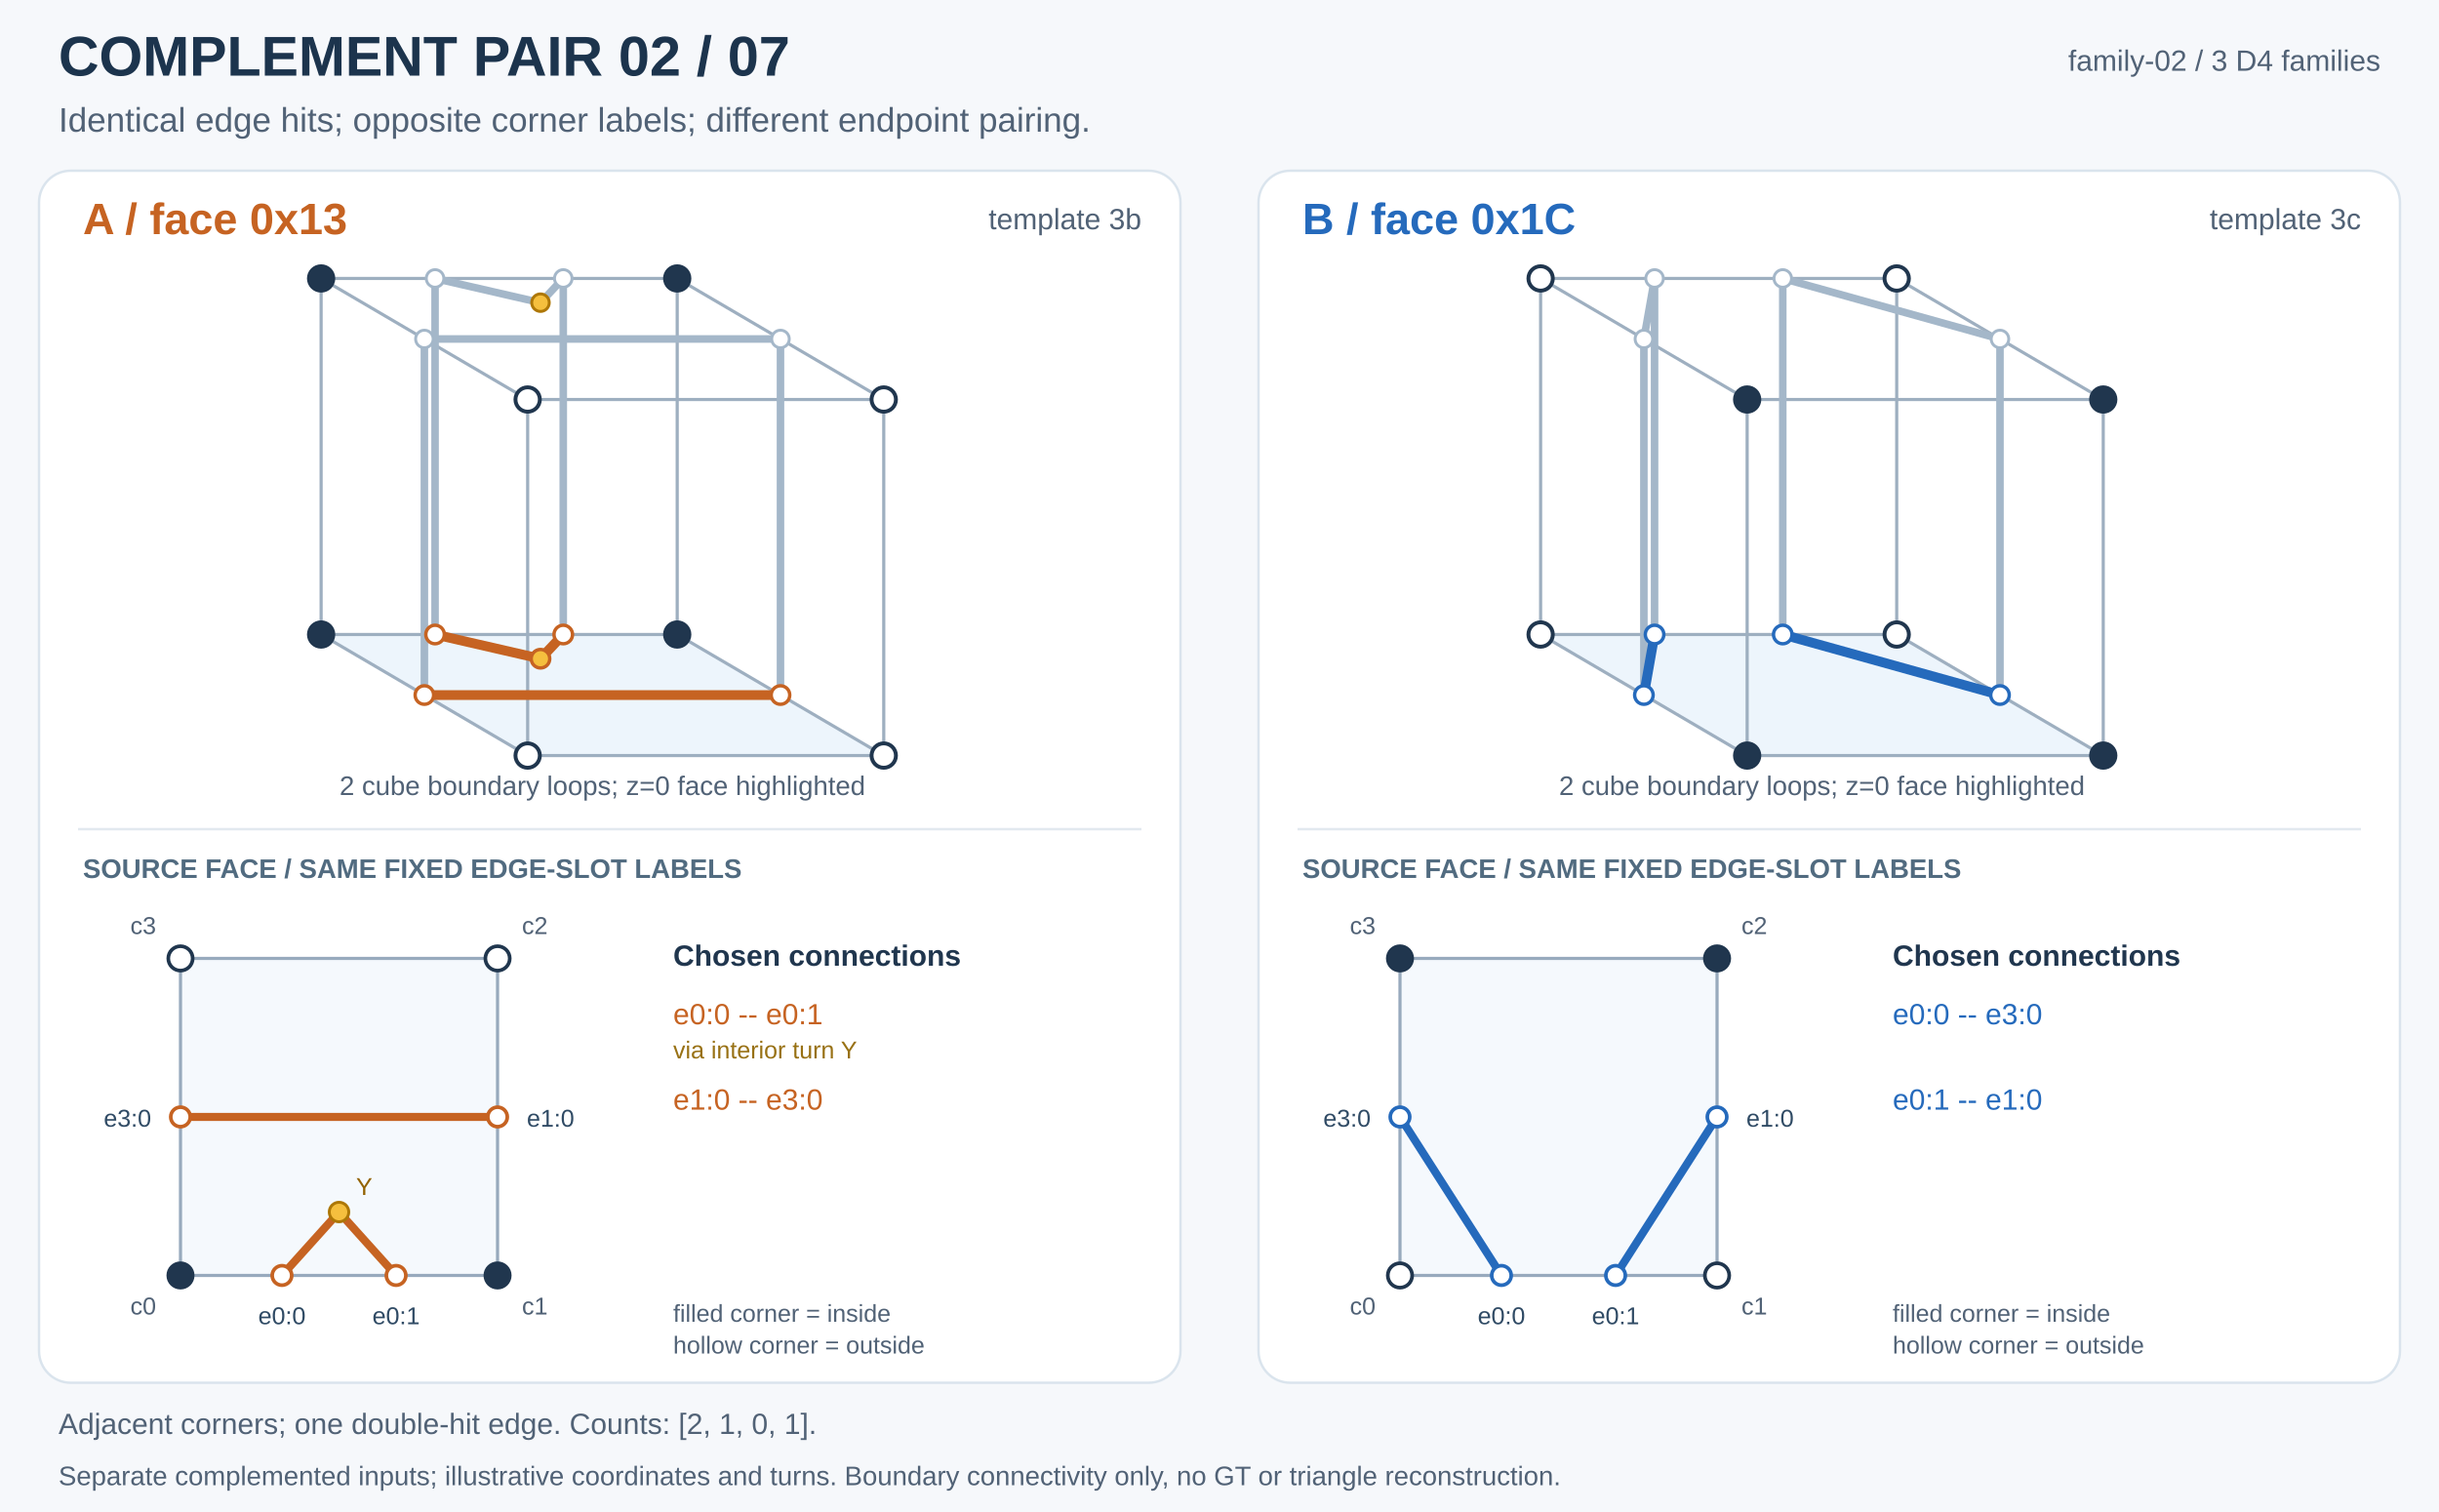
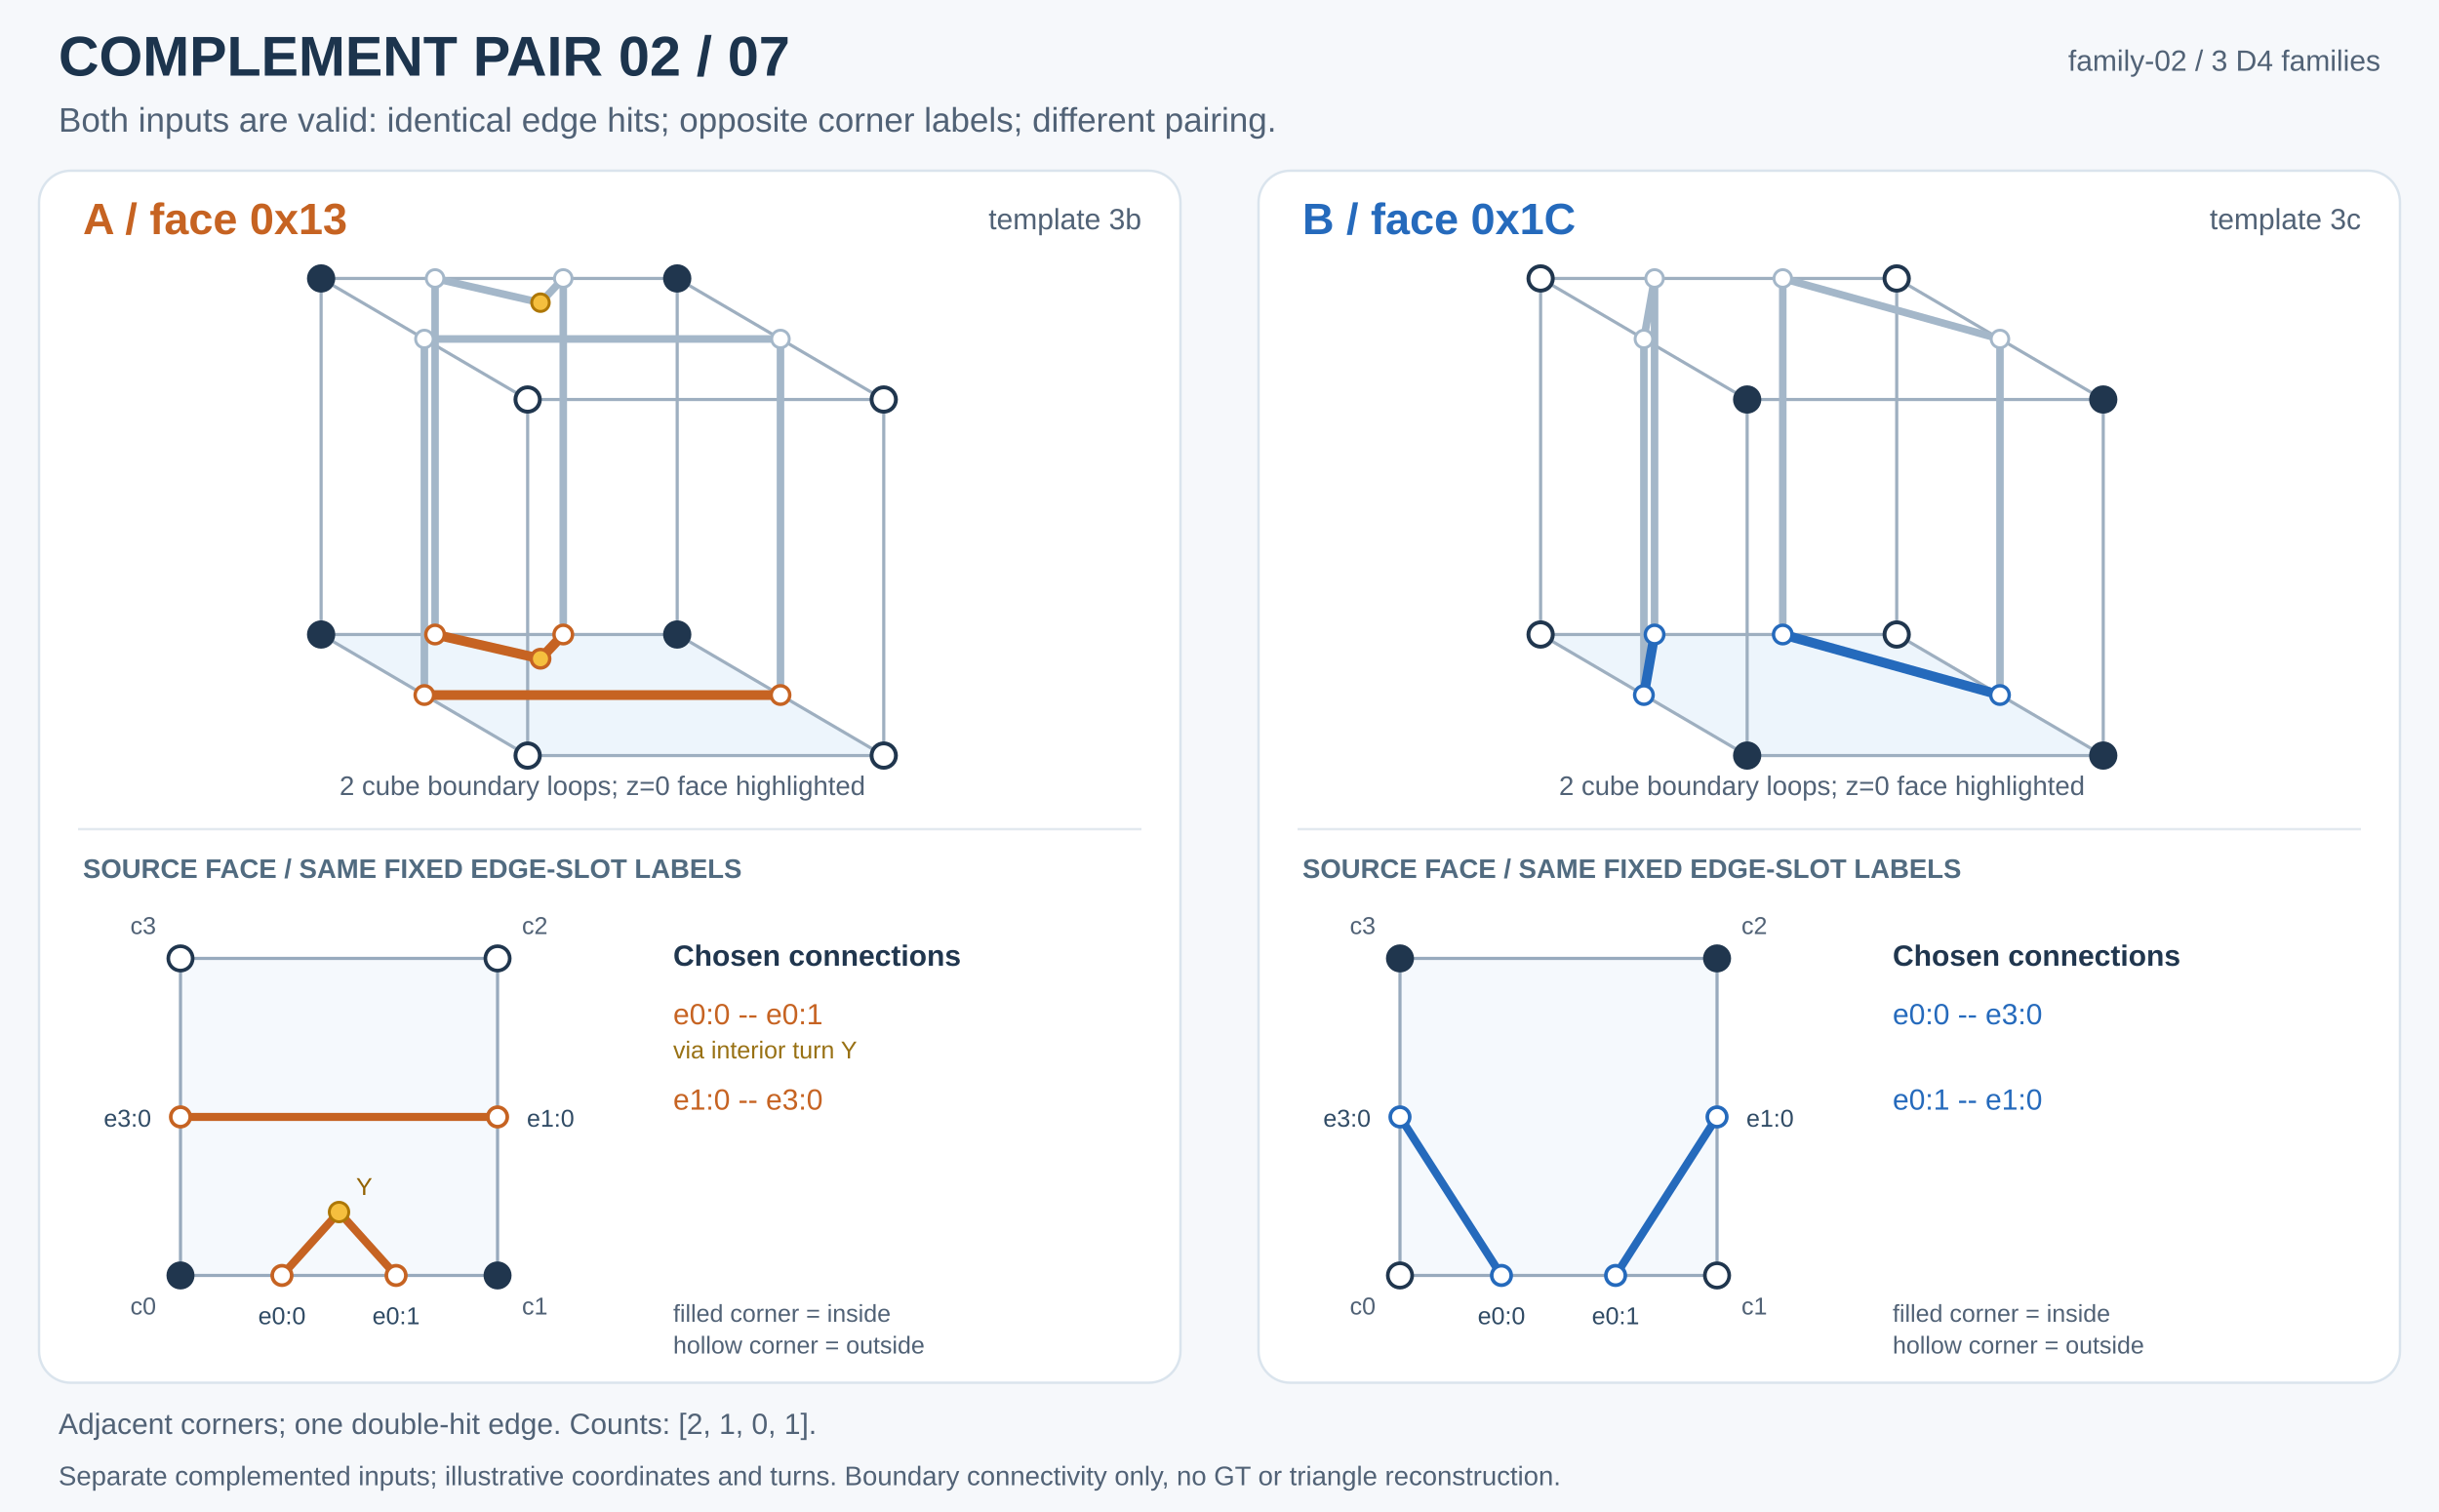
<svg xmlns="http://www.w3.org/2000/svg" width="1000" height="620" viewBox="0 0 1000 620" role="img">
  <rect width="100%" height="100%" fill="#f6f8fb" />
  <g font-family="Segoe UI, Arial, sans-serif">
    <text x="24" y="31" font-size="23" fill="#1c344d" font-weight="700">COMPLEMENT PAIR 02 / 07</text>
    <text x="976" y="29" font-size="12" fill="#516276" text-anchor="end">family-02 / 3 D4 families</text>
-     <text x="24" y="54" font-size="14" fill="#516276">Identical edge hits; opposite corner labels; different endpoint pairing.</text>
+     <text x="24" y="54" font-size="14" fill="#516276">Both inputs are valid: identical edge hits; opposite corner labels; different pairing.</text>
    <rect x="16" y="70" width="468" height="497" rx="13" fill="white" stroke="#dae4ed" />
    <text x="34" y="96" font-size="18" fill="#c66322" font-weight="700">A  /  face 0x13</text>
    <text x="468" y="94" font-size="12" fill="#516276" text-anchor="end">template 3b</text>
    <polygon points="131.66,260.18 277.66,260.18 362.34,309.82 216.34,309.82" fill="#e4f0fa" fill-opacity=".65" stroke="none" />
    <polyline points="131.66,260.18 277.66,260.18" fill="none" stroke="#9eafc0" stroke-width="1.3" />
    <polyline points="216.34,309.82 362.34,309.82" fill="none" stroke="#9eafc0" stroke-width="1.3" />
    <polyline points="131.66,114.18 277.66,114.18" fill="none" stroke="#9eafc0" stroke-width="1.3" />
    <polyline points="216.34,163.82 362.34,163.82" fill="none" stroke="#9eafc0" stroke-width="1.3" />
    <polyline points="131.66,260.18 216.34,309.82" fill="none" stroke="#9eafc0" stroke-width="1.3" />
    <polyline points="277.66,260.18 362.34,309.82" fill="none" stroke="#9eafc0" stroke-width="1.3" />
    <polyline points="131.66,114.18 216.34,163.82" fill="none" stroke="#9eafc0" stroke-width="1.3" />
    <polyline points="277.66,114.18 362.34,163.82" fill="none" stroke="#9eafc0" stroke-width="1.3" />
    <polyline points="131.66,260.18 131.66,114.18" fill="none" stroke="#9eafc0" stroke-width="1.3" />
    <polyline points="277.66,260.18 277.66,114.18" fill="none" stroke="#9eafc0" stroke-width="1.3" />
    <polyline points="216.34,309.82 216.34,163.82" fill="none" stroke="#9eafc0" stroke-width="1.3" />
    <polyline points="362.34,309.82 362.34,163.82" fill="none" stroke="#9eafc0" stroke-width="1.3" />
    <polyline points="178.38,260.18 178.38,114.18 221.60,124.11 230.94,114.18 230.94,260.18 221.60,270.11 178.38,260.18" fill="none" stroke="#a4b7c9" stroke-width="3.1" stroke-linejoin="round" />
    <polyline points="174.00,285.00 320.00,285.00 320.00,139.00 174.00,139.00 174.00,285.00" fill="none" stroke="#a4b7c9" stroke-width="3.1" stroke-linejoin="round" />
    <circle cx="178.38" cy="260.18" r="3.6" fill="#fff" stroke="#a4b7c9" stroke-width="1.2" />
    <circle cx="230.94" cy="260.18" r="3.6" fill="#fff" stroke="#a4b7c9" stroke-width="1.2" />
    <circle cx="178.38" cy="114.18" r="3.6" fill="#fff" stroke="#a4b7c9" stroke-width="1.2" />
    <circle cx="230.94" cy="114.18" r="3.6" fill="#fff" stroke="#a4b7c9" stroke-width="1.2" />
    <circle cx="174.00" cy="285.00" r="3.6" fill="#fff" stroke="#a4b7c9" stroke-width="1.2" />
    <circle cx="320.00" cy="285.00" r="3.6" fill="#fff" stroke="#a4b7c9" stroke-width="1.2" />
    <circle cx="174.00" cy="139.00" r="3.6" fill="#fff" stroke="#a4b7c9" stroke-width="1.2" />
    <circle cx="320.00" cy="139.00" r="3.6" fill="#fff" stroke="#a4b7c9" stroke-width="1.2" />
    <circle cx="221.60" cy="270.11" r="3.6" fill="#f5bf3e" stroke="#ae7705" stroke-width="1.2" />
    <circle cx="221.60" cy="124.11" r="3.6" fill="#f5bf3e" stroke="#ae7705" stroke-width="1.2" />
    <circle cx="131.66" cy="260.18" r="5" fill="#20364e" stroke="#20364e" stroke-width="1.6" />
    <circle cx="277.66" cy="260.18" r="5" fill="#20364e" stroke="#20364e" stroke-width="1.6" />
    <circle cx="216.34" cy="309.82" r="5" fill="white" stroke="#20364e" stroke-width="1.6" />
    <circle cx="362.34" cy="309.82" r="5" fill="white" stroke="#20364e" stroke-width="1.6" />
    <circle cx="131.66" cy="114.18" r="5" fill="#20364e" stroke="#20364e" stroke-width="1.6" />
    <circle cx="277.66" cy="114.18" r="5" fill="#20364e" stroke="#20364e" stroke-width="1.6" />
    <circle cx="216.34" cy="163.82" r="5" fill="white" stroke="#20364e" stroke-width="1.6" />
    <circle cx="362.34" cy="163.82" r="5" fill="white" stroke="#20364e" stroke-width="1.6" />
    <polyline points="178.38,260.18 221.60,270.11 230.94,260.18" fill="none" stroke="#c66322" stroke-width="4" stroke-linejoin="round" />
    <circle cx="178.38" cy="260.18" r="3.8" fill="white" stroke="#c66322" stroke-width="1.4" />
    <circle cx="221.60" cy="270.11" r="3.8" fill="#f5bf3e" stroke="#c66322" stroke-width="1.4" />
    <circle cx="230.94" cy="260.18" r="3.8" fill="white" stroke="#c66322" stroke-width="1.4" />
    <polyline points="320.00,285.00 174.00,285.00" fill="none" stroke="#c66322" stroke-width="4" stroke-linejoin="round" />
    <circle cx="320.00" cy="285.00" r="3.8" fill="white" stroke="#c66322" stroke-width="1.4" />
    <circle cx="174.00" cy="285.00" r="3.8" fill="white" stroke="#c66322" stroke-width="1.4" />
    <text x="247" y="326" font-size="11" fill="#516276" text-anchor="middle">2 cube boundary loops; z=0 face highlighted</text>
    <line x1="32" y1="340" x2="468" y2="340" stroke="#e2e9ef" />
    <text x="34" y="360" font-size="11" fill="#516b80" font-weight="700">SOURCE FACE  /  SAME FIXED EDGE-SLOT LABELS</text>
    <rect x="74" y="393" width="130" height="130" fill="#f5f9fd" stroke="#98aabd" stroke-width="1.3" />
    <polyline points="115.60,523.00 139.00,497.00 162.40,523.00" fill="none" stroke="#c66322" stroke-width="3.3" stroke-linejoin="round" />
    <circle cx="139.00" cy="497.00" r="4" fill="#f5bf3e" stroke="#ad7705" stroke-width="1.2" />
    <text x="146.0" y="490.0" font-size="10" fill="#936303">Y</text>
    <polyline points="204.00,458.00 74.00,458.00" fill="none" stroke="#c66322" stroke-width="3.3" stroke-linejoin="round" />
    <circle cx="115.60" cy="523.00" r="4" fill="white" stroke="#c66322" stroke-width="1.5" />
    <text x="115.6" y="543.0" font-size="10" fill="#304b65" text-anchor="middle">e0:0</text>
    <circle cx="162.40" cy="523.00" r="4" fill="white" stroke="#c66322" stroke-width="1.5" />
    <text x="162.4" y="543.0" font-size="10" fill="#304b65" text-anchor="middle">e0:1</text>
    <circle cx="204.00" cy="458.00" r="4" fill="white" stroke="#c66322" stroke-width="1.5" />
    <text x="216.0" y="462.0" font-size="10" fill="#304b65" text-anchor="start">e1:0</text>
    <circle cx="74.00" cy="458.00" r="4" fill="white" stroke="#c66322" stroke-width="1.5" />
    <text x="62.0" y="462.0" font-size="10" fill="#304b65" text-anchor="end">e3:0</text>
    <circle cx="74.00" cy="523.00" r="5" fill="#20364e" stroke="#20364e" stroke-width="1.5" />
    <text x="64" y="539" font-size="10" fill="#516276" text-anchor="end">c0</text>
    <circle cx="204.00" cy="523.00" r="5" fill="#20364e" stroke="#20364e" stroke-width="1.5" />
    <text x="214" y="539" font-size="10" fill="#516276" text-anchor="start">c1</text>
    <circle cx="204.00" cy="393.00" r="5" fill="white" stroke="#20364e" stroke-width="1.5" />
    <text x="214" y="383" font-size="10" fill="#516276" text-anchor="start">c2</text>
    <circle cx="74.00" cy="393.00" r="5" fill="white" stroke="#20364e" stroke-width="1.5" />
    <text x="64" y="383" font-size="10" fill="#516276" text-anchor="end">c3</text>
    <text x="276" y="396" font-size="12" fill="#20364e" font-weight="700">Chosen connections</text>
    <text x="276" y="420" font-size="12" fill="#c66322">e0:0 -- e0:1</text>
    <text x="276" y="434" font-size="10" fill="#987114">via interior turn Y</text>
    <text x="276" y="455" font-size="12" fill="#c66322">e1:0 -- e3:0</text>
    <text x="276" y="542" font-size="10" fill="#516276">filled corner = inside</text>
    <text x="276" y="555" font-size="10" fill="#516276">hollow corner = outside</text>
    <rect x="516" y="70" width="468" height="497" rx="13" fill="white" stroke="#dae4ed" />
    <text x="534" y="96" font-size="18" fill="#256abc" font-weight="700">B  /  face 0x1C</text>
    <text x="968" y="94" font-size="12" fill="#516276" text-anchor="end">template 3c</text>
    <polygon points="631.66,260.18 777.66,260.18 862.34,309.82 716.34,309.82" fill="#e4f0fa" fill-opacity=".65" stroke="none" />
    <polyline points="631.66,260.18 777.66,260.18" fill="none" stroke="#9eafc0" stroke-width="1.3" />
    <polyline points="716.34,309.82 862.34,309.82" fill="none" stroke="#9eafc0" stroke-width="1.3" />
    <polyline points="631.66,114.18 777.66,114.18" fill="none" stroke="#9eafc0" stroke-width="1.3" />
    <polyline points="716.34,163.82 862.34,163.82" fill="none" stroke="#9eafc0" stroke-width="1.3" />
    <polyline points="631.66,260.18 716.34,309.82" fill="none" stroke="#9eafc0" stroke-width="1.3" />
    <polyline points="777.66,260.18 862.34,309.82" fill="none" stroke="#9eafc0" stroke-width="1.3" />
    <polyline points="631.66,114.18 716.34,163.82" fill="none" stroke="#9eafc0" stroke-width="1.3" />
    <polyline points="777.66,114.18 862.34,163.82" fill="none" stroke="#9eafc0" stroke-width="1.3" />
    <polyline points="631.66,260.18 631.66,114.18" fill="none" stroke="#9eafc0" stroke-width="1.3" />
    <polyline points="777.66,260.18 777.66,114.18" fill="none" stroke="#9eafc0" stroke-width="1.3" />
    <polyline points="716.34,309.82 716.34,163.82" fill="none" stroke="#9eafc0" stroke-width="1.3" />
    <polyline points="862.34,309.82 862.34,163.82" fill="none" stroke="#9eafc0" stroke-width="1.3" />
    <polyline points="678.38,260.18 678.38,114.18 674.00,139.00 674.00,285.00 678.38,260.18" fill="none" stroke="#a4b7c9" stroke-width="3.1" stroke-linejoin="round" />
    <polyline points="730.94,260.18 730.94,114.18 820.00,139.00 820.00,285.00 730.94,260.18" fill="none" stroke="#a4b7c9" stroke-width="3.1" stroke-linejoin="round" />
    <circle cx="678.38" cy="260.18" r="3.6" fill="#fff" stroke="#a4b7c9" stroke-width="1.2" />
    <circle cx="730.94" cy="260.18" r="3.6" fill="#fff" stroke="#a4b7c9" stroke-width="1.2" />
    <circle cx="678.38" cy="114.18" r="3.6" fill="#fff" stroke="#a4b7c9" stroke-width="1.2" />
    <circle cx="730.94" cy="114.18" r="3.6" fill="#fff" stroke="#a4b7c9" stroke-width="1.2" />
    <circle cx="674.00" cy="285.00" r="3.6" fill="#fff" stroke="#a4b7c9" stroke-width="1.2" />
    <circle cx="820.00" cy="285.00" r="3.6" fill="#fff" stroke="#a4b7c9" stroke-width="1.2" />
    <circle cx="674.00" cy="139.00" r="3.6" fill="#fff" stroke="#a4b7c9" stroke-width="1.2" />
    <circle cx="820.00" cy="139.00" r="3.6" fill="#fff" stroke="#a4b7c9" stroke-width="1.2" />
    <circle cx="631.66" cy="260.18" r="5" fill="white" stroke="#20364e" stroke-width="1.6" />
    <circle cx="777.66" cy="260.18" r="5" fill="white" stroke="#20364e" stroke-width="1.6" />
    <circle cx="716.34" cy="309.82" r="5" fill="#20364e" stroke="#20364e" stroke-width="1.6" />
    <circle cx="862.34" cy="309.82" r="5" fill="#20364e" stroke="#20364e" stroke-width="1.6" />
    <circle cx="631.66" cy="114.18" r="5" fill="white" stroke="#20364e" stroke-width="1.6" />
    <circle cx="777.66" cy="114.18" r="5" fill="white" stroke="#20364e" stroke-width="1.6" />
    <circle cx="716.34" cy="163.82" r="5" fill="#20364e" stroke="#20364e" stroke-width="1.6" />
    <circle cx="862.34" cy="163.82" r="5" fill="#20364e" stroke="#20364e" stroke-width="1.6" />
    <polyline points="730.94,260.18 820.00,285.00" fill="none" stroke="#256abc" stroke-width="4" stroke-linejoin="round" />
    <circle cx="730.94" cy="260.18" r="3.8" fill="white" stroke="#256abc" stroke-width="1.4" />
    <circle cx="820.00" cy="285.00" r="3.8" fill="white" stroke="#256abc" stroke-width="1.4" />
    <polyline points="674.00,285.00 678.38,260.18" fill="none" stroke="#256abc" stroke-width="4" stroke-linejoin="round" />
    <circle cx="674.00" cy="285.00" r="3.8" fill="white" stroke="#256abc" stroke-width="1.4" />
    <circle cx="678.38" cy="260.18" r="3.8" fill="white" stroke="#256abc" stroke-width="1.4" />
    <text x="747" y="326" font-size="11" fill="#516276" text-anchor="middle">2 cube boundary loops; z=0 face highlighted</text>
    <line x1="532" y1="340" x2="968" y2="340" stroke="#e2e9ef" />
    <text x="534" y="360" font-size="11" fill="#516b80" font-weight="700">SOURCE FACE  /  SAME FIXED EDGE-SLOT LABELS</text>
    <rect x="574" y="393" width="130" height="130" fill="#f5f9fd" stroke="#98aabd" stroke-width="1.3" />
    <polyline points="662.40,523.00 704.00,458.00" fill="none" stroke="#256abc" stroke-width="3.3" stroke-linejoin="round" />
    <polyline points="574.00,458.00 615.60,523.00" fill="none" stroke="#256abc" stroke-width="3.3" stroke-linejoin="round" />
    <circle cx="615.60" cy="523.00" r="4" fill="white" stroke="#256abc" stroke-width="1.5" />
    <text x="615.6" y="543.0" font-size="10" fill="#304b65" text-anchor="middle">e0:0</text>
    <circle cx="662.40" cy="523.00" r="4" fill="white" stroke="#256abc" stroke-width="1.5" />
    <text x="662.4" y="543.0" font-size="10" fill="#304b65" text-anchor="middle">e0:1</text>
    <circle cx="704.00" cy="458.00" r="4" fill="white" stroke="#256abc" stroke-width="1.5" />
    <text x="716.0" y="462.0" font-size="10" fill="#304b65" text-anchor="start">e1:0</text>
    <circle cx="574.00" cy="458.00" r="4" fill="white" stroke="#256abc" stroke-width="1.5" />
    <text x="562.0" y="462.0" font-size="10" fill="#304b65" text-anchor="end">e3:0</text>
    <circle cx="574.00" cy="523.00" r="5" fill="white" stroke="#20364e" stroke-width="1.5" />
    <text x="564" y="539" font-size="10" fill="#516276" text-anchor="end">c0</text>
    <circle cx="704.00" cy="523.00" r="5" fill="white" stroke="#20364e" stroke-width="1.5" />
    <text x="714" y="539" font-size="10" fill="#516276" text-anchor="start">c1</text>
    <circle cx="704.00" cy="393.00" r="5" fill="#20364e" stroke="#20364e" stroke-width="1.5" />
    <text x="714" y="383" font-size="10" fill="#516276" text-anchor="start">c2</text>
    <circle cx="574.00" cy="393.00" r="5" fill="#20364e" stroke="#20364e" stroke-width="1.5" />
    <text x="564" y="383" font-size="10" fill="#516276" text-anchor="end">c3</text>
    <text x="776" y="396" font-size="12" fill="#20364e" font-weight="700">Chosen connections</text>
    <text x="776" y="420" font-size="12" fill="#256abc">e0:0 -- e3:0</text>
    <text x="776" y="455" font-size="12" fill="#256abc">e0:1 -- e1:0</text>
    <text x="776" y="542" font-size="10" fill="#516276">filled corner = inside</text>
    <text x="776" y="555" font-size="10" fill="#516276">hollow corner = outside</text>
    <text x="24" y="588" font-size="12" fill="#516276">Adjacent corners; one double-hit edge. Counts: [2, 1, 0, 1].</text>
    <text x="24" y="609" font-size="11" fill="#516276">Separate complemented inputs; illustrative coordinates and turns. Boundary connectivity only, no GT or triangle reconstruction.</text>
  </g>
</svg>
